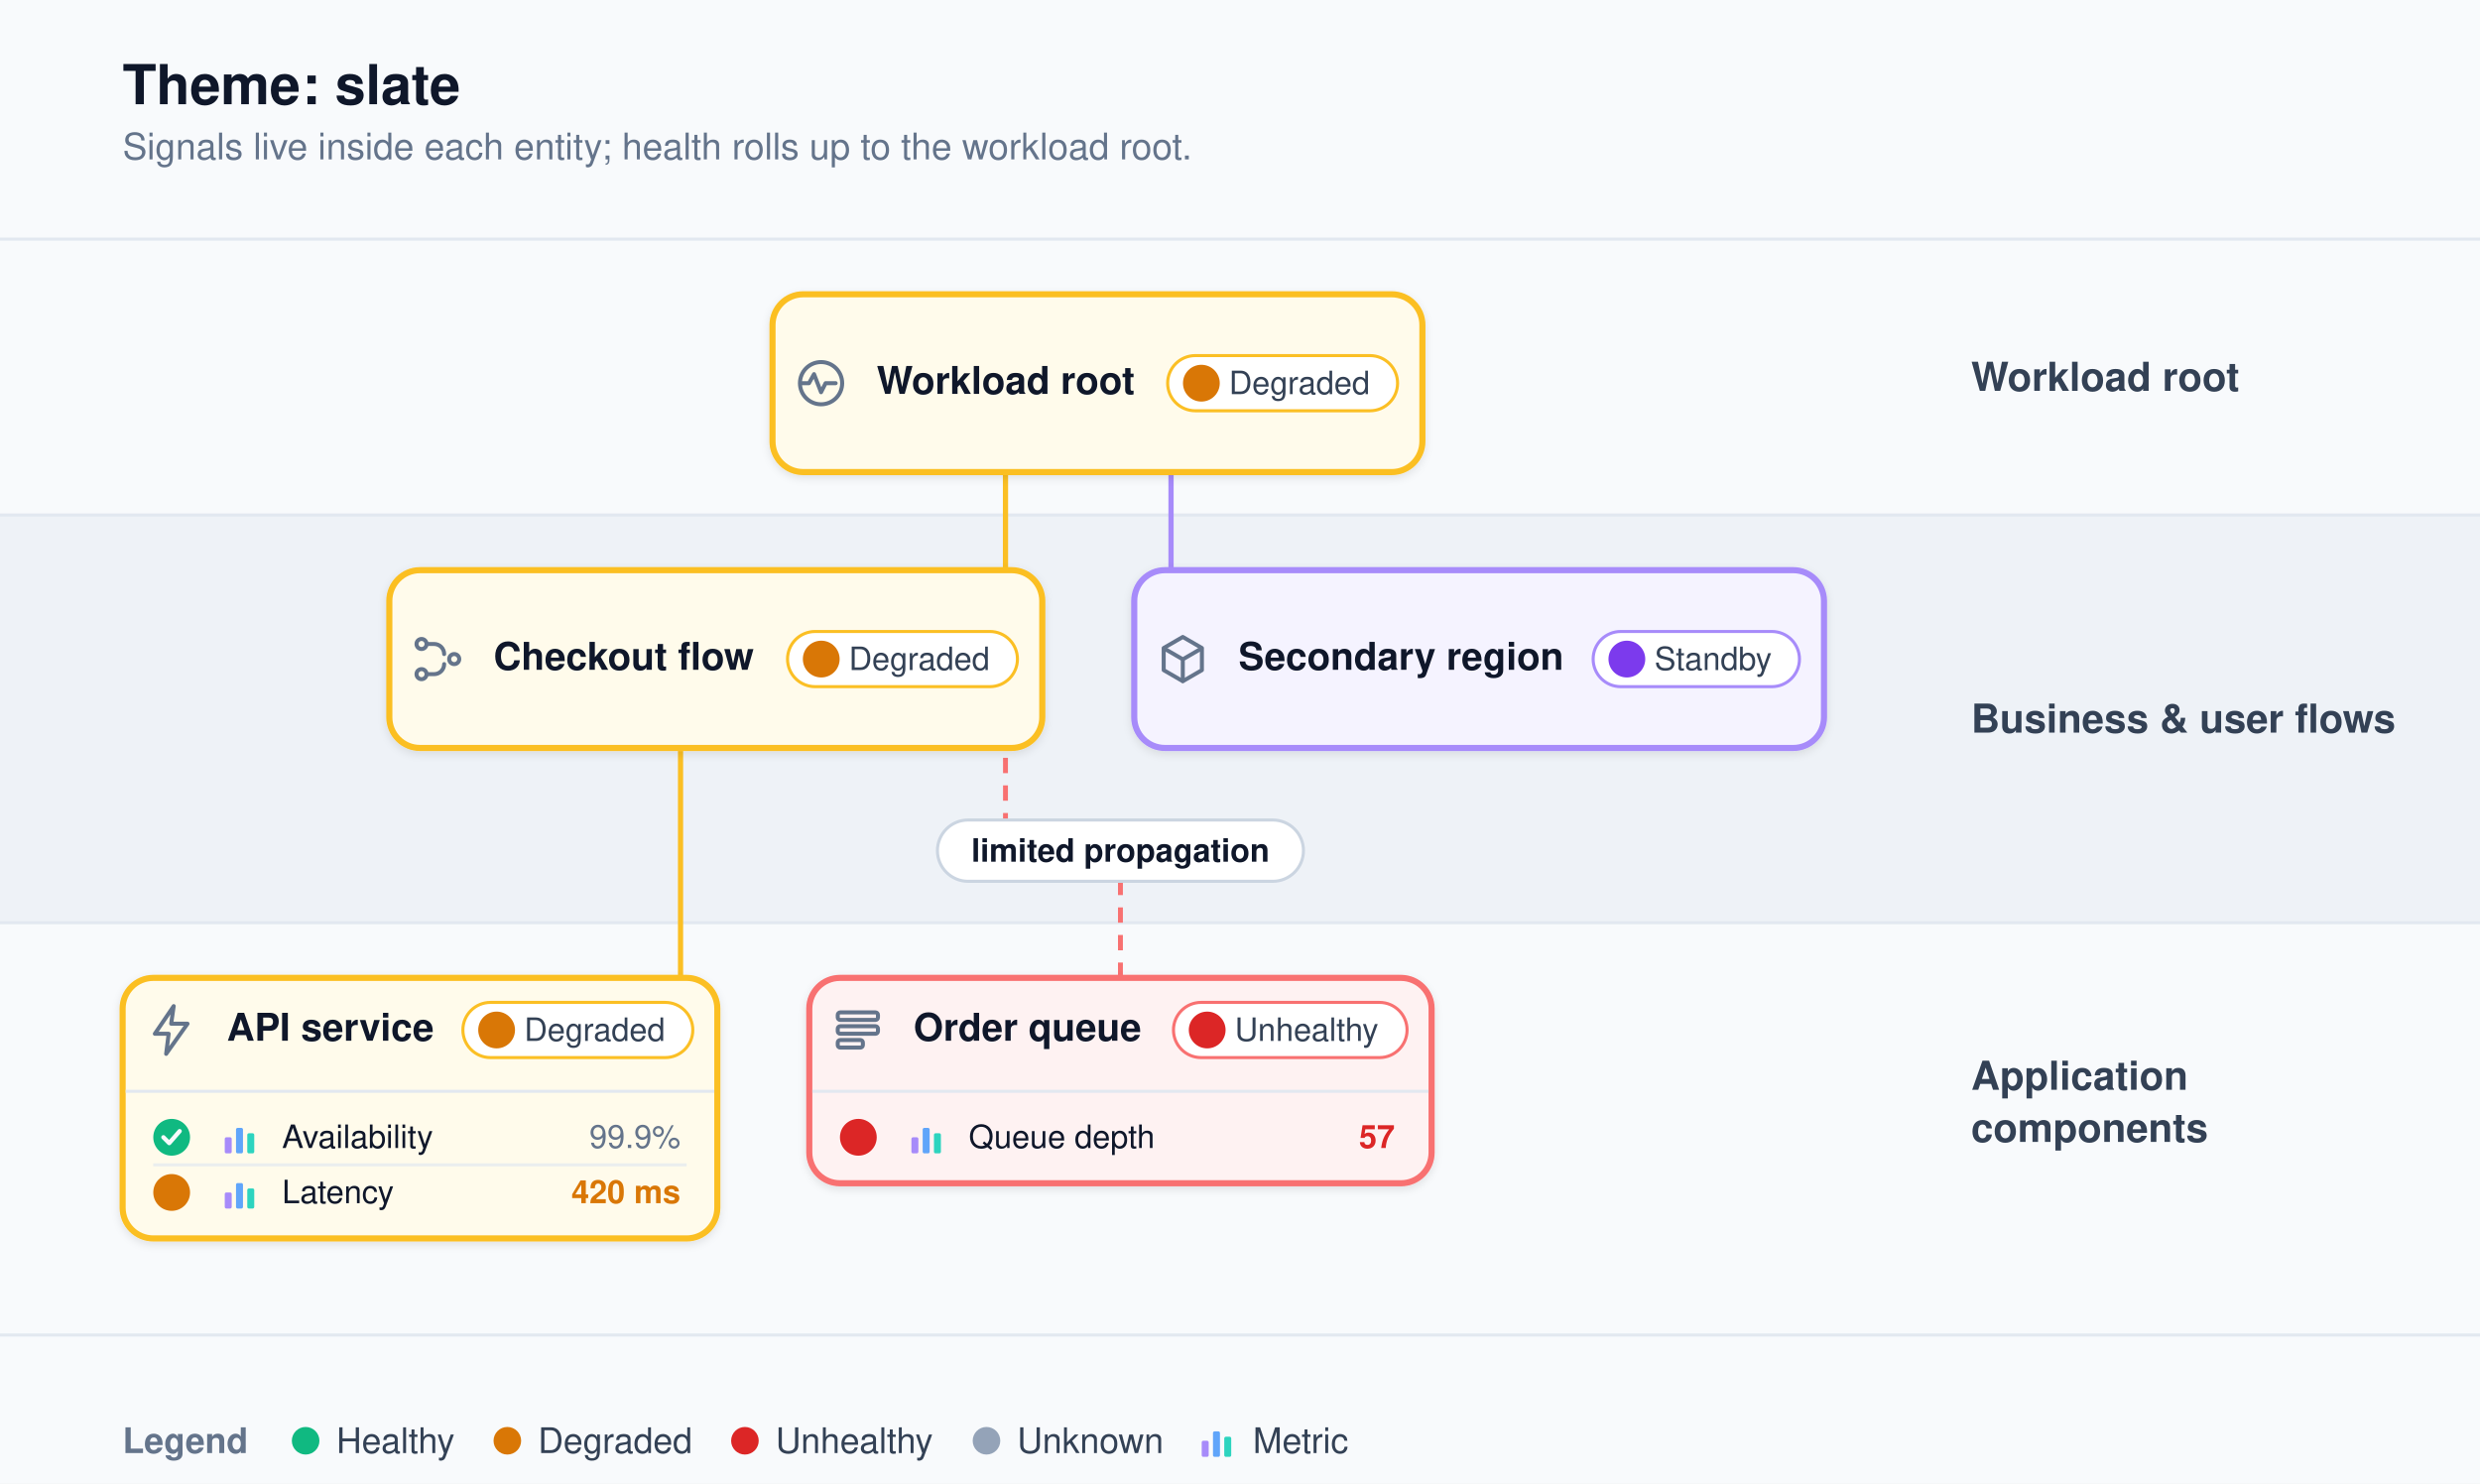
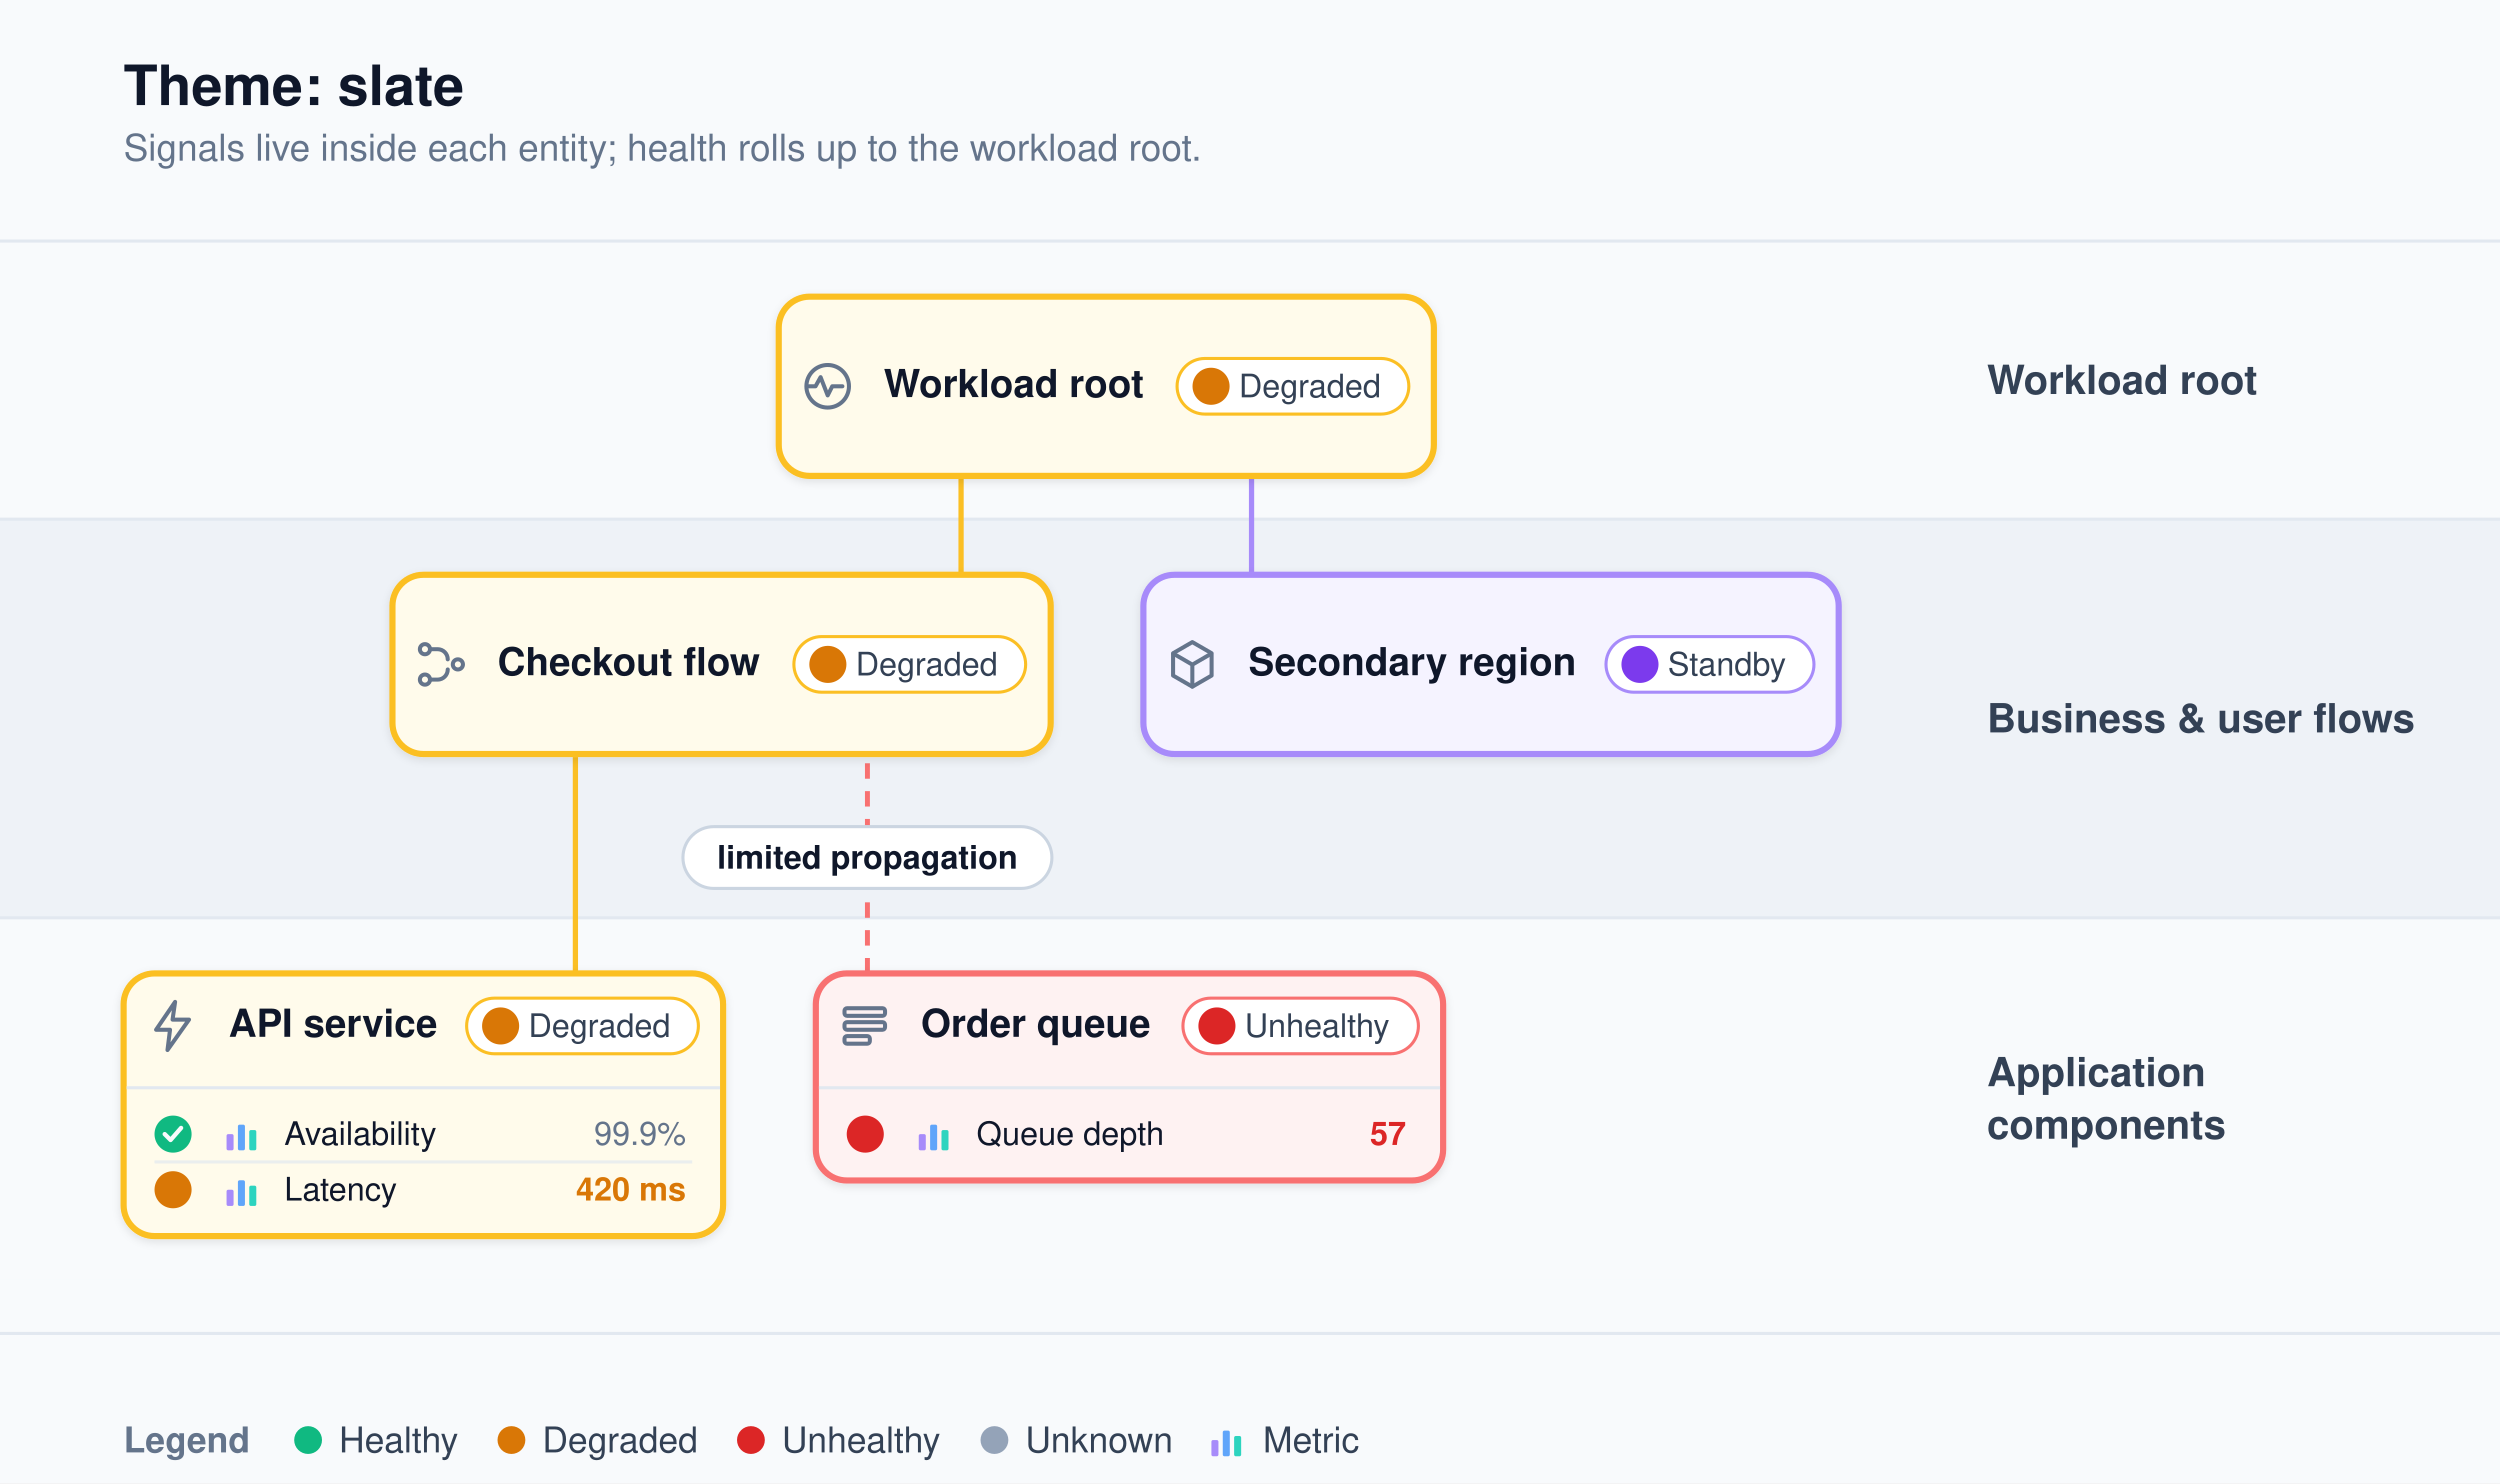
- <svg xmlns="http://www.w3.org/2000/svg" width="809" height="484" viewBox="0 0 809 484" font-family="Segoe UI, -apple-system, BlinkMacSystemFont, Helvetica, Arial, sans-serif">
+ <svg xmlns="http://www.w3.org/2000/svg" width="809" height="480" viewBox="0 0 809 480" font-family="Segoe UI, -apple-system, BlinkMacSystemFont, Helvetica, Arial, sans-serif">
  <defs>
    <filter id="cs" x="-20%" y="-20%" width="140%" height="140%">
      <feDropShadow dx="0" dy="1" stdDeviation="1.3" flood-color="#000" flood-opacity="0.1" />
    </filter>
  </defs>
-   <rect width="809" height="484" fill="#f8fafc" />
+   <rect width="809" height="480" fill="#f8fafc" />
  <rect x="0" y="78.0" width="809" height="90.0" fill="#f8fafc" />
  <line x1="0" y1="78.0" x2="809" y2="78.0" stroke="#e2e8f0" />
  <text x="643.0" y="127.5" font-size="13" font-weight="700" fill="#334155">Workload root</text>
-   <rect x="0" y="168.0" width="809" height="133.0" fill="#eef2f7" />
+   <rect x="0" y="168.0" width="809" height="129.0" fill="#eef2f7" />
  <line x1="0" y1="168.0" x2="809" y2="168.0" stroke="#e2e8f0" />
-   <text x="643.0" y="239.0" font-size="13" font-weight="700" fill="#334155">Business &amp; user flows</text>
-   <rect x="0" y="301.0" width="809" height="117.0" fill="#f8fafc" />
-   <line x1="0" y1="301.0" x2="809" y2="301.0" stroke="#e2e8f0" />
-   <text x="643.0" y="355.5" font-size="13" font-weight="700" fill="#334155">Application</text>
-   <text x="643.0" y="372.5" font-size="13" font-weight="700" fill="#334155">components</text>
-   <line x1="0" y1="435.5" x2="809" y2="435.5" stroke="#e2e8f0" />
+   <text x="643.0" y="237.0" font-size="13" font-weight="700" fill="#334155">Business &amp; user flows</text>
+   <rect x="0" y="297.0" width="809" height="117.0" fill="#f8fafc" />
+   <line x1="0" y1="297.0" x2="809" y2="297.0" stroke="#e2e8f0" />
+   <text x="643.0" y="351.5" font-size="13" font-weight="700" fill="#334155">Application</text>
+   <text x="643.0" y="368.5" font-size="13" font-weight="700" fill="#334155">components</text>
+   <line x1="0" y1="431.5" x2="809" y2="431.5" stroke="#e2e8f0" />
  <text x="40" y="34" font-size="18" font-weight="700" fill="#0f172a">Theme: slate</text>
  <text x="40" y="52" font-size="12" fill="#64748b">Signals live inside each entity; health rolls up to the workload root.</text>
-   <text x="40.0" y="474.0" font-size="11.5" font-weight="600" fill="#64748b">Legend</text>
-   <circle cx="99.7" cy="470.0" r="4.5" fill="#10b981" />
-   <text x="109.7" y="474.0" font-size="11.5" fill="#334155">Healthy</text>
-   <circle cx="165.5" cy="470.0" r="4.5" fill="#d97706" />
-   <text x="175.5" y="474.0" font-size="11.5" fill="#334155">Degraded</text>
-   <circle cx="243.0" cy="470.0" r="4.5" fill="#dc2626" />
-   <text x="253.0" y="474.0" font-size="11.5" fill="#334155">Unhealthy</text>
-   <circle cx="321.8" cy="470.0" r="4.5" fill="#94a3b8" />
-   <text x="331.8" y="474.0" font-size="11.5" fill="#334155">Unknown</text>
-   <g transform="translate(390.7,463.0) scale(0.875)">
+   <text x="40.0" y="470.0" font-size="11.5" font-weight="600" fill="#64748b">Legend</text>
+   <circle cx="99.7" cy="466.0" r="4.5" fill="#10b981" />
+   <text x="109.7" y="470.0" font-size="11.5" fill="#334155">Healthy</text>
+   <circle cx="165.5" cy="466.0" r="4.5" fill="#d97706" />
+   <text x="175.5" y="470.0" font-size="11.5" fill="#334155">Degraded</text>
+   <circle cx="243.0" cy="466.0" r="4.5" fill="#dc2626" />
+   <text x="253.0" y="470.0" font-size="11.5" fill="#334155">Unhealthy</text>
+   <circle cx="321.8" cy="466.0" r="4.5" fill="#94a3b8" />
+   <text x="331.8" y="470.0" font-size="11.5" fill="#334155">Unknown</text>
+   <g transform="translate(390.7,459.0) scale(0.875)">
    <rect x="1.5" y="8" width="2.6" height="6" rx="0.6" fill="#a78bfa" />
    <rect x="5.7" y="4.5" width="2.6" height="9.5" rx="0.6" fill="#60a5fa" />
    <rect x="9.9" y="6.5" width="2.6" height="7.5" rx="0.6" fill="#2dd4bf" />
  </g>
-   <text x="408.7" y="474.0" font-size="11.5" fill="#334155">Metric</text>
+   <text x="408.7" y="470.0" font-size="11.5" fill="#334155">Metric</text>
  <g transform="translate(40.0,0)">
    <g fill="none" stroke-linecap="butt" stroke-linejoin="round">
-       <path d="M182.0 319.0 L182.0 244.0" stroke="#fbbf24" stroke-width="1.7" />
-       <path d="M342.0 186.0 L342.0 154.0" stroke="#a78bfa" stroke-width="1.7" />
-       <path d="M288.0 186.0 L288.0 154.0" stroke="#fbbf24" stroke-width="1.7" />
-       <path d="M325.5 319.0 L325.5 284.5 Q325.5 277.5 318.5 277.5 L295.0 277.5 Q288.0 277.5 288.0 270.5 L288.0 244.0" stroke="#f87171" stroke-width="1.6" stroke-dasharray="5 4" />
+       <path d="M365.0 186.0 L365.0 154.0" stroke="#a78bfa" stroke-width="1.7" />
+       <path d="M146.2 315.0 L146.2 244.0" stroke="#fbbf24" stroke-width="1.7" />
+       <path d="M271.0 186.0 L271.0 154.0" stroke="#fbbf24" stroke-width="1.7" />
+       <path d="M240.7 315.0 L240.7 244.0" stroke="#f87171" stroke-width="1.6" stroke-dasharray="5 4" />
    </g>
    <g stroke="none">
-       <rect x="265.8" y="267.5" width="119.4" height="20" rx="10" fill="#ffffff" stroke="#cbd5e1" stroke-width="1" />
-       <text x="325.5" y="281.1" font-size="10.5" font-weight="600" fill="#0f172a" text-anchor="middle">limited propagation</text>
+       <rect x="181.0" y="267.5" width="119.4" height="20" rx="10" fill="#ffffff" stroke="#cbd5e1" stroke-width="1" />
+       <text x="240.7" y="281.1" font-size="10.5" font-weight="600" fill="#0f172a" text-anchor="middle">limited propagation</text>
    </g>
    <g filter="url(#cs)">
-       <rect x="0.0" y="319.0" width="194" height="85" rx="10" fill="#fffbeb" stroke="#fbbf24" stroke-width="2" />
+       <rect x="0.0" y="315.0" width="194" height="85" rx="10" fill="#fffbeb" stroke="#fbbf24" stroke-width="2" />
    </g>
-     <g transform="translate(6.0,326.16) scale(0.82)">
+     <g transform="translate(6.0,322.16) scale(0.82)">
      <path d="M13 2.5 5.5 13.5H11l-1 8 8.5-12H12z" fill="none" stroke="#64748b" stroke-width="1.6" stroke-linecap="round" stroke-linejoin="round" />
    </g>
-     <text x="34.0" y="339.5" font-size="12.5" font-weight="600" fill="#0f172a">API service</text>
-     <rect x="111.0" y="327.00" width="75.0" height="18" rx="9" fill="#ffffff" stroke="#fbbf24" stroke-width="1" />
-     <circle cx="122.0" cy="336.0" r="6" fill="#d97706" />
-     <text x="131.0" y="339.57" font-size="10.5" fill="#334155">Degraded</text>
-     <line x1="1.0" y1="356.0" x2="193.0" y2="356.0" stroke="#e2e8f0" />
-     <circle cx="16.0" cy="371.0" r="6" fill="#10b981" />
-     <path d="M13.3 371.0 l1.9 1.9 l3.4 -3.9" fill="none" stroke="#f8fafc" stroke-width="1.4" stroke-linecap="round" stroke-linejoin="round" />
-     <g transform="translate(32.0,364.0) scale(0.875)">
+     <text x="34.0" y="335.5" font-size="12.5" font-weight="600" fill="#0f172a">API service</text>
+     <rect x="111.0" y="323.00" width="75.0" height="18" rx="9" fill="#ffffff" stroke="#fbbf24" stroke-width="1" />
+     <circle cx="122.0" cy="332.0" r="6" fill="#d97706" />
+     <text x="131.0" y="335.57" font-size="10.5" fill="#334155">Degraded</text>
+     <line x1="1.0" y1="352.0" x2="193.0" y2="352.0" stroke="#e2e8f0" />
+     <circle cx="16.0" cy="367.0" r="6" fill="#10b981" />
+     <path d="M13.3 367.0 l1.9 1.9 l3.4 -3.9" fill="none" stroke="#f8fafc" stroke-width="1.4" stroke-linecap="round" stroke-linejoin="round" />
+     <g transform="translate(32.0,360.0) scale(0.875)">
      <rect x="1.5" y="8" width="2.6" height="6" rx="0.6" fill="#a78bfa" />
      <rect x="5.7" y="4.5" width="2.6" height="9.5" rx="0.6" fill="#60a5fa" />
      <rect x="9.9" y="6.5" width="2.6" height="7.5" rx="0.6" fill="#2dd4bf" />
    </g>
-     <text x="52.0" y="374.5" font-size="10.5" fill="#0f172a">Availability</text>
-     <text x="182.0" y="374.5" font-size="10.5" font-weight="400" fill="#64748b" text-anchor="end">99.9%</text>
-     <line x1="10.0" y1="380.0" x2="184.0" y2="380.0" stroke="#e2e8f0" stroke-opacity="0.7" />
-     <circle cx="16.0" cy="389.0" r="6" fill="#d97706" />
-     <g transform="translate(32.0,382.0) scale(0.875)">
+     <text x="52.0" y="370.5" font-size="10.5" fill="#0f172a">Availability</text>
+     <text x="182.0" y="370.5" font-size="10.5" font-weight="400" fill="#64748b" text-anchor="end">99.9%</text>
+     <line x1="10.0" y1="376.0" x2="184.0" y2="376.0" stroke="#e2e8f0" stroke-opacity="0.7" />
+     <circle cx="16.0" cy="385.0" r="6" fill="#d97706" />
+     <g transform="translate(32.0,378.0) scale(0.875)">
      <rect x="1.5" y="8" width="2.6" height="6" rx="0.6" fill="#a78bfa" />
      <rect x="5.7" y="4.5" width="2.6" height="9.5" rx="0.6" fill="#60a5fa" />
      <rect x="9.9" y="6.5" width="2.6" height="7.5" rx="0.6" fill="#2dd4bf" />
    </g>
-     <text x="52.0" y="392.5" font-size="10.5" fill="#0f172a">Latency</text>
-     <text x="182.0" y="392.5" font-size="10.5" font-weight="600" fill="#d97706" text-anchor="end">420 ms</text>
+     <text x="52.0" y="388.5" font-size="10.5" fill="#0f172a">Latency</text>
+     <text x="182.0" y="388.5" font-size="10.5" font-weight="600" fill="#d97706" text-anchor="end">420 ms</text>
    <g filter="url(#cs)">
-       <rect x="224.0" y="319.0" width="203" height="67" rx="10" fill="#fef2f2" stroke="#f87171" stroke-width="2" />
+       <rect x="224.0" y="315.0" width="203" height="67" rx="10" fill="#fef2f2" stroke="#f87171" stroke-width="2" />
    </g>
-     <g transform="translate(230.0,326.16) scale(0.82)">
+     <g transform="translate(230.0,322.16) scale(0.82)">
      <rect x="4" y="5" width="16" height="3" rx="1" fill="none" stroke="#64748b" stroke-width="1.6" stroke-linecap="round" stroke-linejoin="round" />
      <rect x="4" y="10.5" width="16" height="3" rx="1" fill="none" stroke="#64748b" stroke-width="1.6" stroke-linecap="round" stroke-linejoin="round" />
      <rect x="4" y="16" width="10" height="3" rx="1" fill="none" stroke="#64748b" stroke-width="1.6" stroke-linecap="round" stroke-linejoin="round" />
    </g>
-     <text x="258.0" y="339.5" font-size="12.5" font-weight="600" fill="#0f172a">Order queue</text>
-     <rect x="342.8" y="327.00" width="76.2" height="18" rx="9" fill="#ffffff" stroke="#f87171" stroke-width="1" />
-     <circle cx="353.8" cy="336.0" r="6" fill="#dc2626" />
-     <text x="362.8" y="339.57" font-size="10.5" fill="#334155">Unhealthy</text>
-     <line x1="225.0" y1="356.0" x2="426.0" y2="356.0" stroke="#e2e8f0" />
-     <circle cx="240.0" cy="371.0" r="6" fill="#dc2626" />
-     <g transform="translate(256.0,364.0) scale(0.875)">
+     <text x="258.0" y="335.5" font-size="12.5" font-weight="600" fill="#0f172a">Order queue</text>
+     <rect x="342.8" y="323.00" width="76.2" height="18" rx="9" fill="#ffffff" stroke="#f87171" stroke-width="1" />
+     <circle cx="353.8" cy="332.0" r="6" fill="#dc2626" />
+     <text x="362.8" y="335.57" font-size="10.5" fill="#334155">Unhealthy</text>
+     <line x1="225.0" y1="352.0" x2="426.0" y2="352.0" stroke="#e2e8f0" />
+     <circle cx="240.0" cy="367.0" r="6" fill="#dc2626" />
+     <g transform="translate(256.0,360.0) scale(0.875)">
      <rect x="1.5" y="8" width="2.6" height="6" rx="0.6" fill="#a78bfa" />
      <rect x="5.7" y="4.5" width="2.6" height="9.5" rx="0.6" fill="#60a5fa" />
      <rect x="9.9" y="6.5" width="2.6" height="7.5" rx="0.6" fill="#2dd4bf" />
    </g>
-     <text x="276.0" y="374.5" font-size="10.5" fill="#0f172a">Queue depth</text>
-     <text x="415.0" y="374.5" font-size="10.5" font-weight="600" fill="#dc2626" text-anchor="end">57</text>
+     <text x="276.0" y="370.5" font-size="10.5" fill="#0f172a">Queue depth</text>
+     <text x="415.0" y="370.5" font-size="10.5" font-weight="600" fill="#dc2626" text-anchor="end">57</text>
    <g filter="url(#cs)">
      <rect x="87.0" y="186.0" width="213" height="58" rx="10" fill="#fffbeb" stroke="#fbbf24" stroke-width="2" />
    </g>
    <g transform="translate(93.0,205.16) scale(0.82)">
      <circle cx="5.5" cy="6" r="2" fill="none" stroke="#64748b" stroke-width="1.6" stroke-linecap="round" stroke-linejoin="round" />
      <circle cx="5.5" cy="18" r="2" fill="none" stroke="#64748b" stroke-width="1.6" stroke-linecap="round" stroke-linejoin="round" />
      <circle cx="18.5" cy="12" r="2" fill="none" stroke="#64748b" stroke-width="1.6" stroke-linecap="round" stroke-linejoin="round" />
      <path d="M7.5 6h3a4 4 0 0 1 4 4M7.5 18h3a4 4 0 0 0 4-4" fill="none" stroke="#64748b" stroke-width="1.6" stroke-linecap="round" stroke-linejoin="round" />
    </g>
    <text x="121.0" y="218.5" font-size="12.5" font-weight="600" fill="#0f172a">Checkout flow</text>
    <rect x="216.9" y="206.00" width="75.0" height="18" rx="9" fill="#ffffff" stroke="#fbbf24" stroke-width="1" />
    <circle cx="227.9" cy="215.0" r="6" fill="#d97706" />
    <text x="236.9" y="218.57" font-size="10.5" fill="#334155">Degraded</text>
    <g filter="url(#cs)">
      <rect x="330.0" y="186.0" width="225" height="58" rx="10" fill="#f5f3ff" stroke="#a78bfa" stroke-width="2" />
    </g>
    <g transform="translate(336.0,205.16) scale(0.82)">
      <path d="M12 3.2l7.6 4.4v8.8L12 20.8l-7.6-4.4V7.6z" fill="none" stroke="#64748b" stroke-width="1.6" stroke-linecap="round" stroke-linejoin="round" />
      <path d="M4.6 7.8l7.4 4.3 7.4-4.3M12 12.1v8.6" fill="none" stroke="#64748b" stroke-width="1.6" stroke-linecap="round" stroke-linejoin="round" />
    </g>
    <text x="364.0" y="218.5" font-size="12.5" font-weight="600" fill="#0f172a">Secondary region</text>
    <rect x="479.7" y="206.00" width="67.3" height="18" rx="9" fill="#ffffff" stroke="#a78bfa" stroke-width="1" />
    <circle cx="490.7" cy="215.0" r="6" fill="#7c3aed" />
    <text x="499.7" y="218.57" font-size="10.5" fill="#334155">Standby</text>
    <g filter="url(#cs)">
      <rect x="212.0" y="96.0" width="212" height="58" rx="10" fill="#fffbeb" stroke="#fbbf24" stroke-width="2" />
    </g>
    <g transform="translate(218.0,115.16) scale(0.82)">
      <circle cx="12" cy="12" r="8.4" fill="none" stroke="#64748b" stroke-width="1.6" stroke-linecap="round" stroke-linejoin="round" />
      <path d="M4.2 12h3l2-3.6 2.8 7.2 1.8-3.6h4" fill="none" stroke="#64748b" stroke-width="1.6" stroke-linecap="round" stroke-linejoin="round" />
    </g>
    <text x="246.0" y="128.5" font-size="12.5" font-weight="600" fill="#0f172a">Workload root</text>
    <rect x="340.9" y="116.00" width="75.0" height="18" rx="9" fill="#ffffff" stroke="#fbbf24" stroke-width="1" />
    <circle cx="351.9" cy="125.0" r="6" fill="#d97706" />
    <text x="360.9" y="128.57" font-size="10.5" fill="#334155">Degraded</text>
  </g>
</svg>
